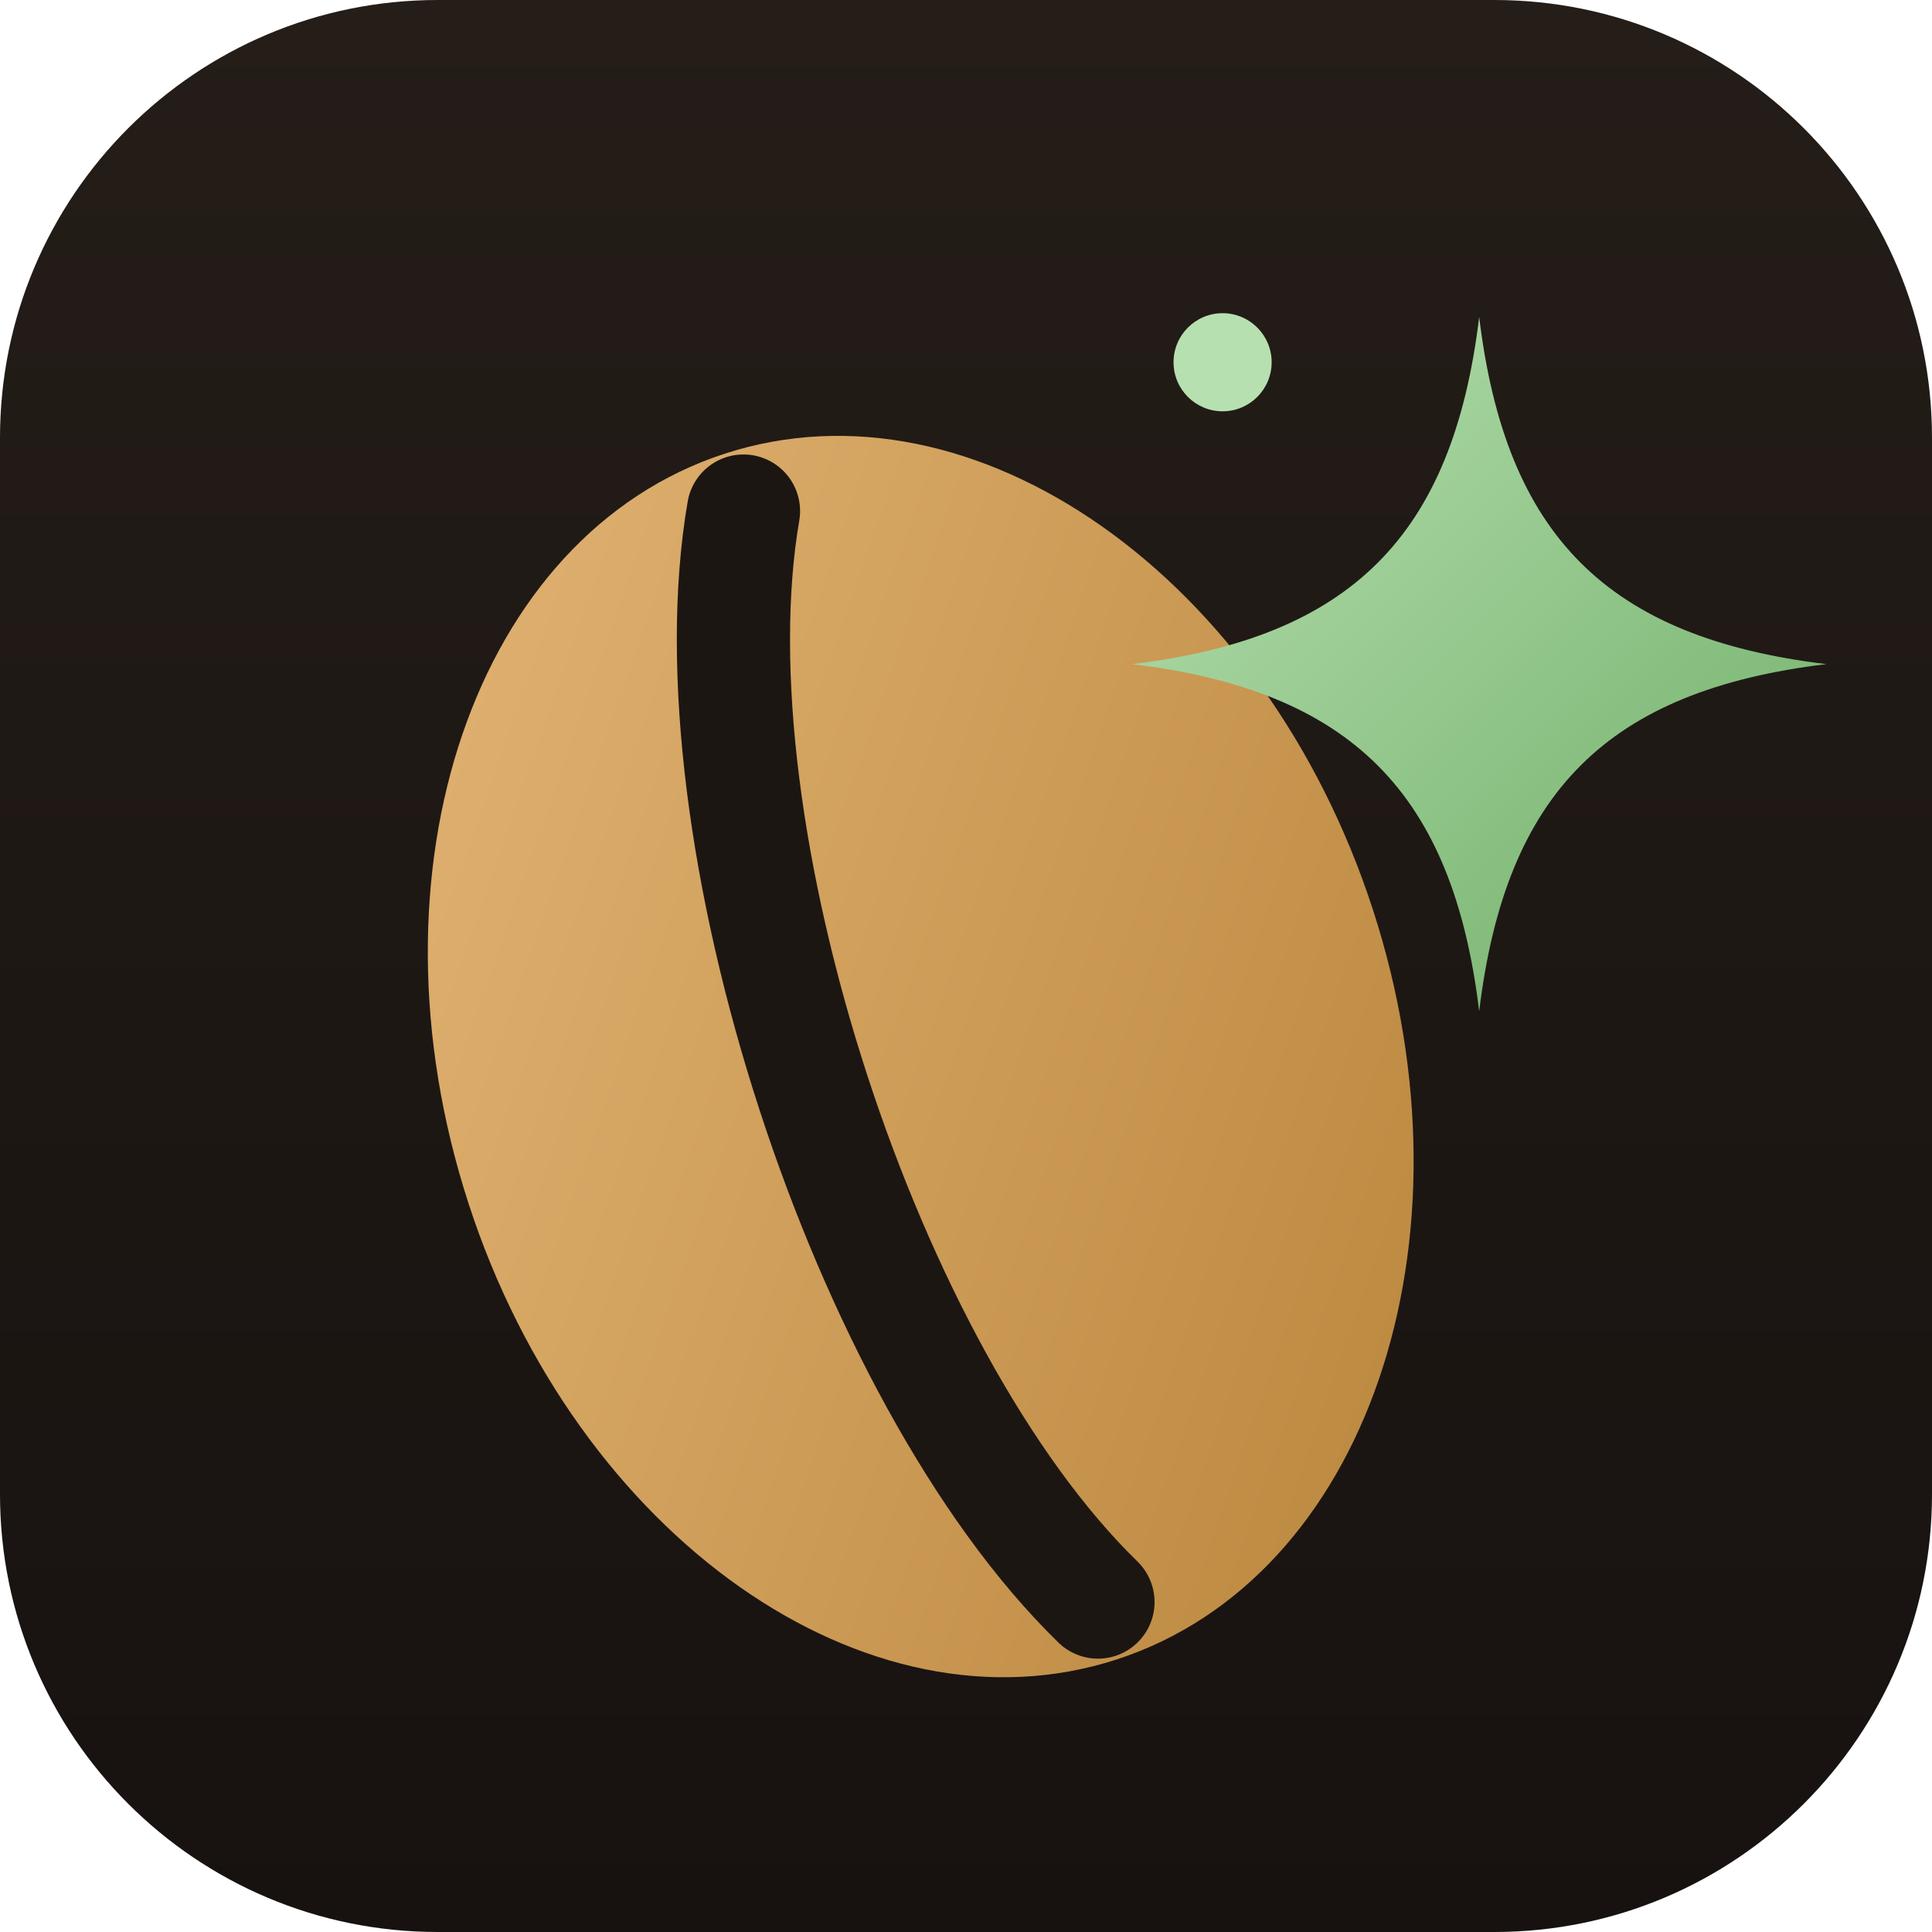
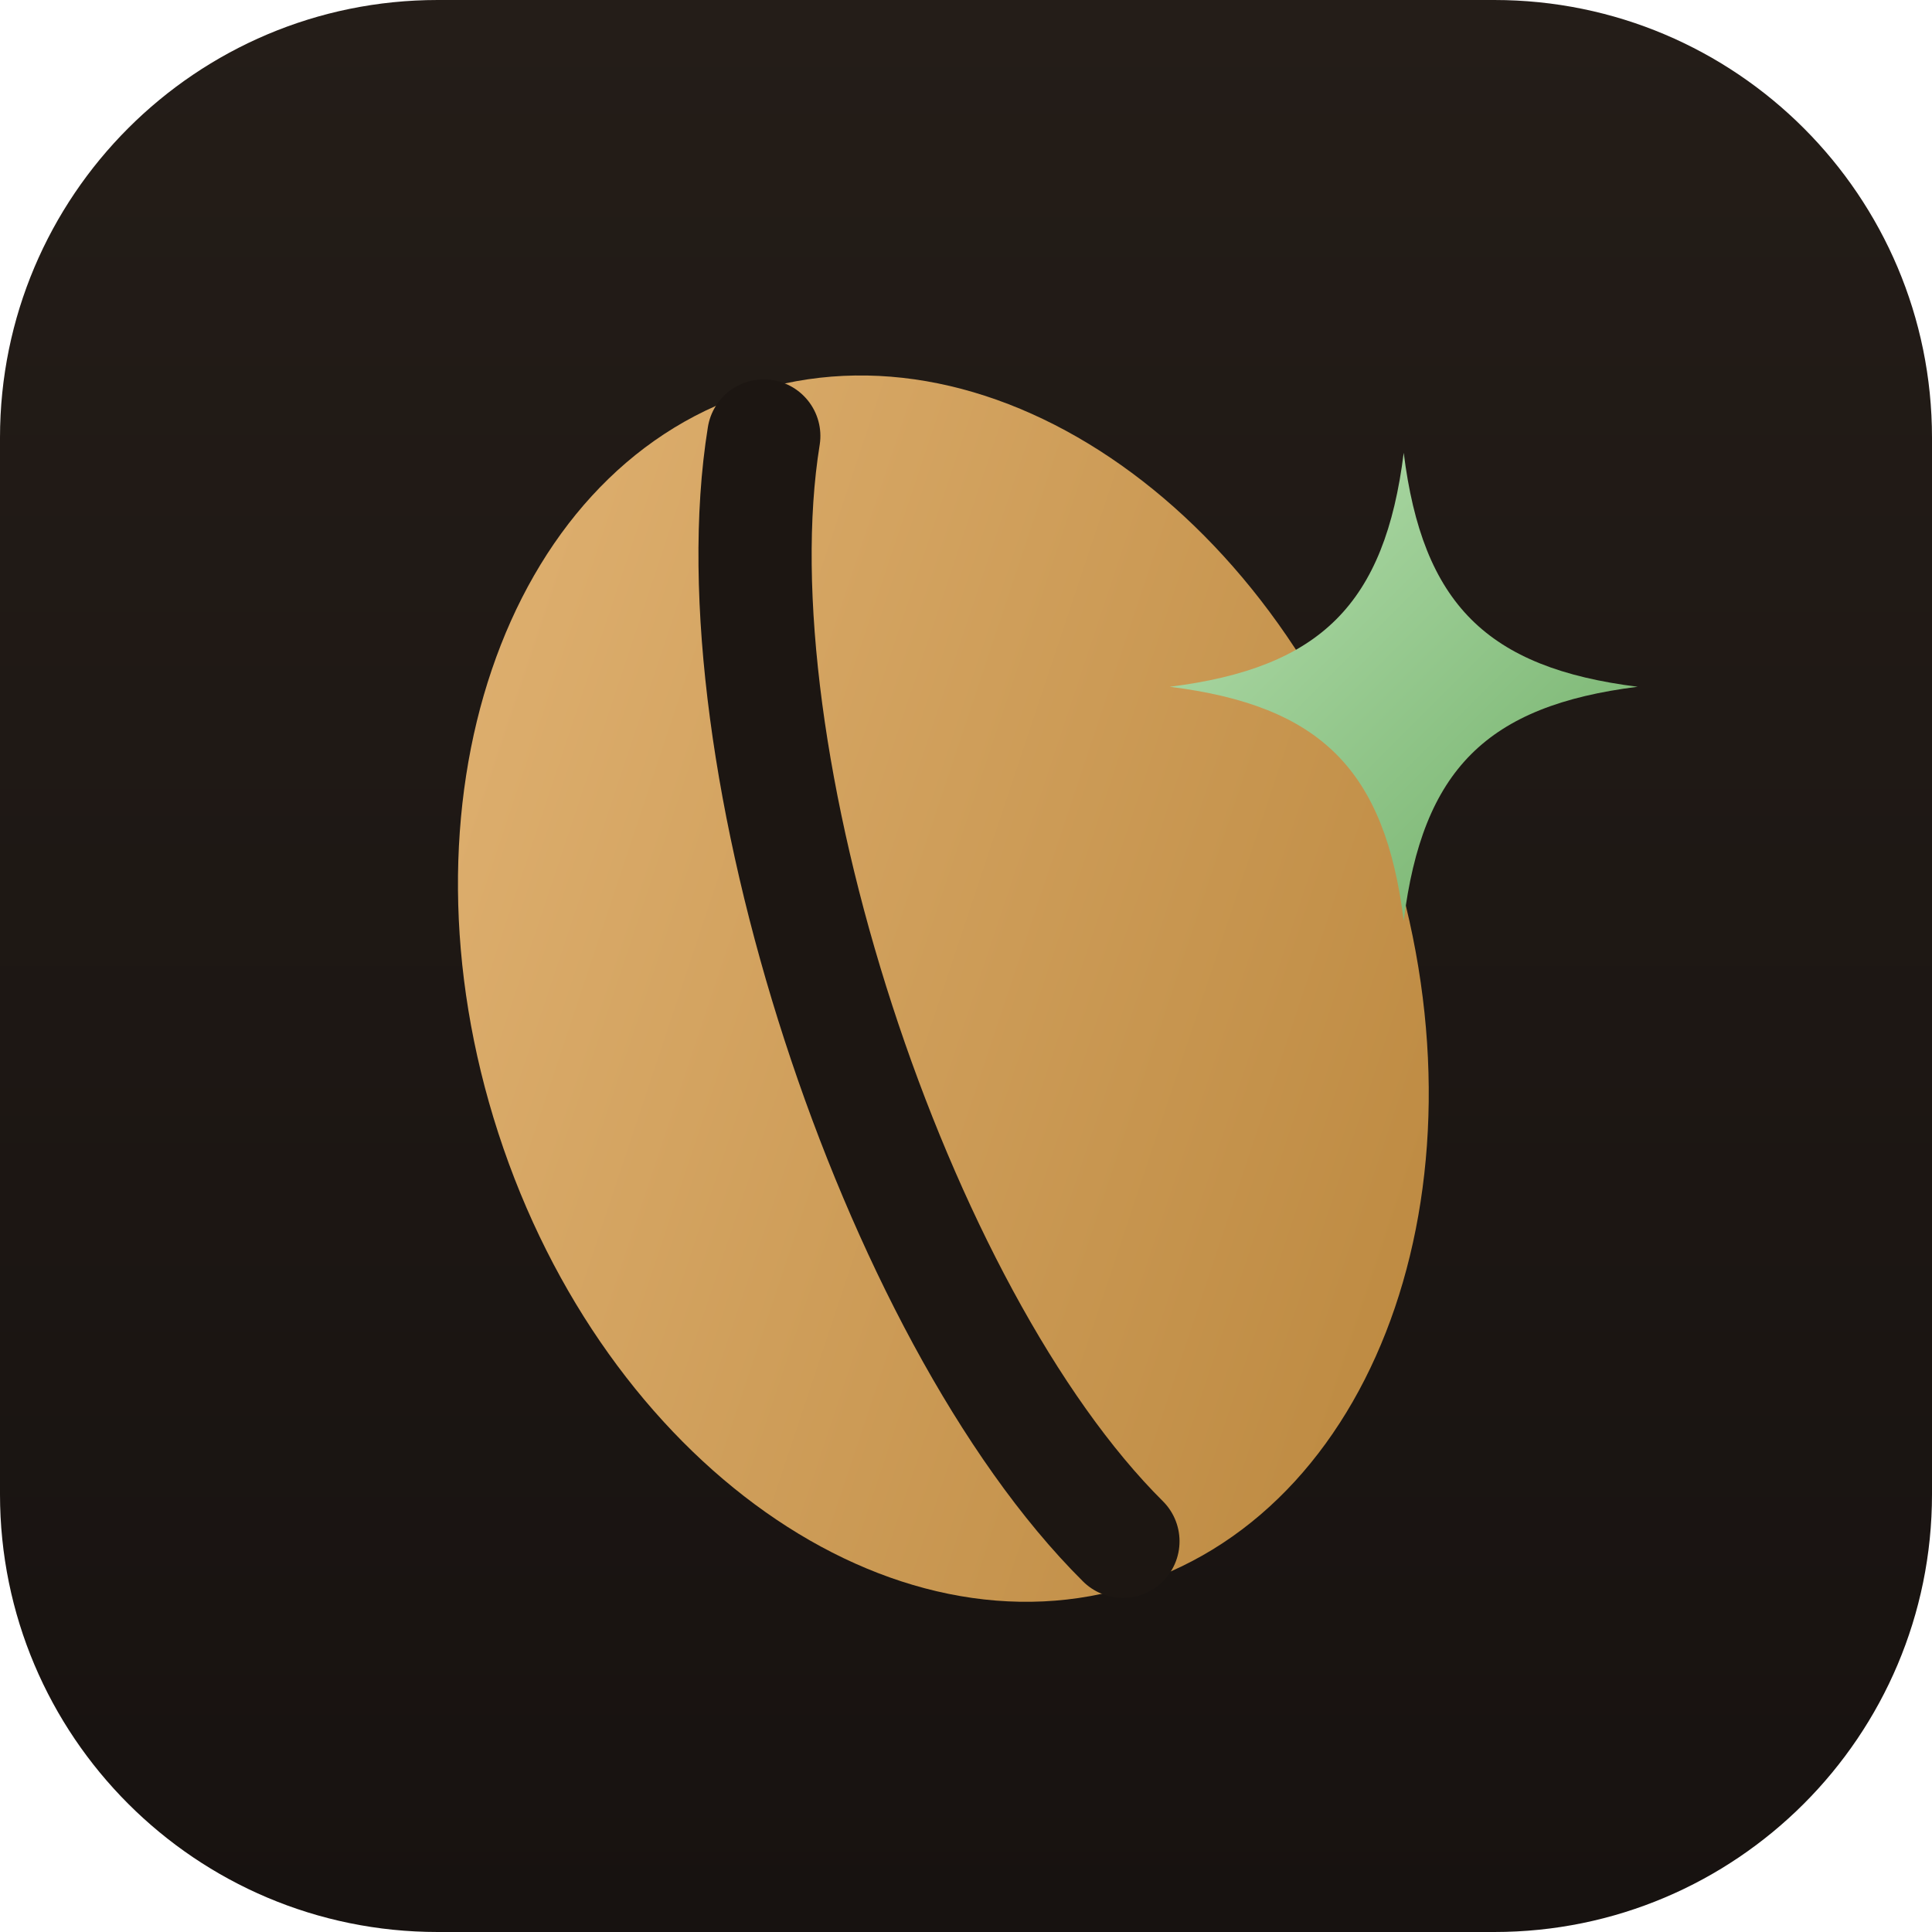
<svg xmlns="http://www.w3.org/2000/svg" viewBox="0 0 512 512" width="512" height="512">
  <defs>
    <linearGradient id="tile" x1="0" y1="0" x2="0" y2="1">
      <stop offset="0" stop-color="#241d18" />
      <stop offset="1" stop-color="#171210" />
    </linearGradient>
    <linearGradient id="bean" x1="0" y1="0" x2="1" y2="1">
      <stop offset="0" stop-color="#e3b576" />
      <stop offset="1" stop-color="#b8843a" />
    </linearGradient>
    <linearGradient id="spark" x1="0" y1="0" x2="1" y2="1">
      <stop offset="0" stop-color="#b7e0b0" />
      <stop offset="1" stop-color="#6fae67" />
    </linearGradient>
  </defs>
  <rect width="512" height="512" rx="116" fill="url(#tile)" />
-   <g transform="rotate(-18 244 280)">
-     <ellipse cx="244" cy="280" rx="126" ry="168" fill="url(#bean)" />
-     <path d="M244 128 C204 204 204 356 244 432" fill="none" stroke="#1c1612" stroke-width="30" stroke-linecap="round" />
+   <g transform="rotate(-18 250 262)">
+     <ellipse cx="250" cy="262" rx="124" ry="166" fill="url(#bean)" />
+     <path d="M250 108 C211 184 211 340 250 416" fill="none" stroke="#1c1612" stroke-width="30" stroke-linecap="round" />
  </g>
-   <g>
-     <path d="M392 84              C399 142 426 169 484 176              C426 183 399 210 392 268              C385 210 358 183 300 176              C358 169 385 142 392 84 Z" fill="url(#spark)" />
-     <circle cx="324" cy="96" r="13" fill="#b7e0b0" />
-   </g>
+   <path d="M372 120 C377 160 394 177 434 182 C394 187 377 204 372 244 C367 204 350 187 310 182 C350 177 367 160 372 120 Z" fill="url(#spark)" />
</svg>
